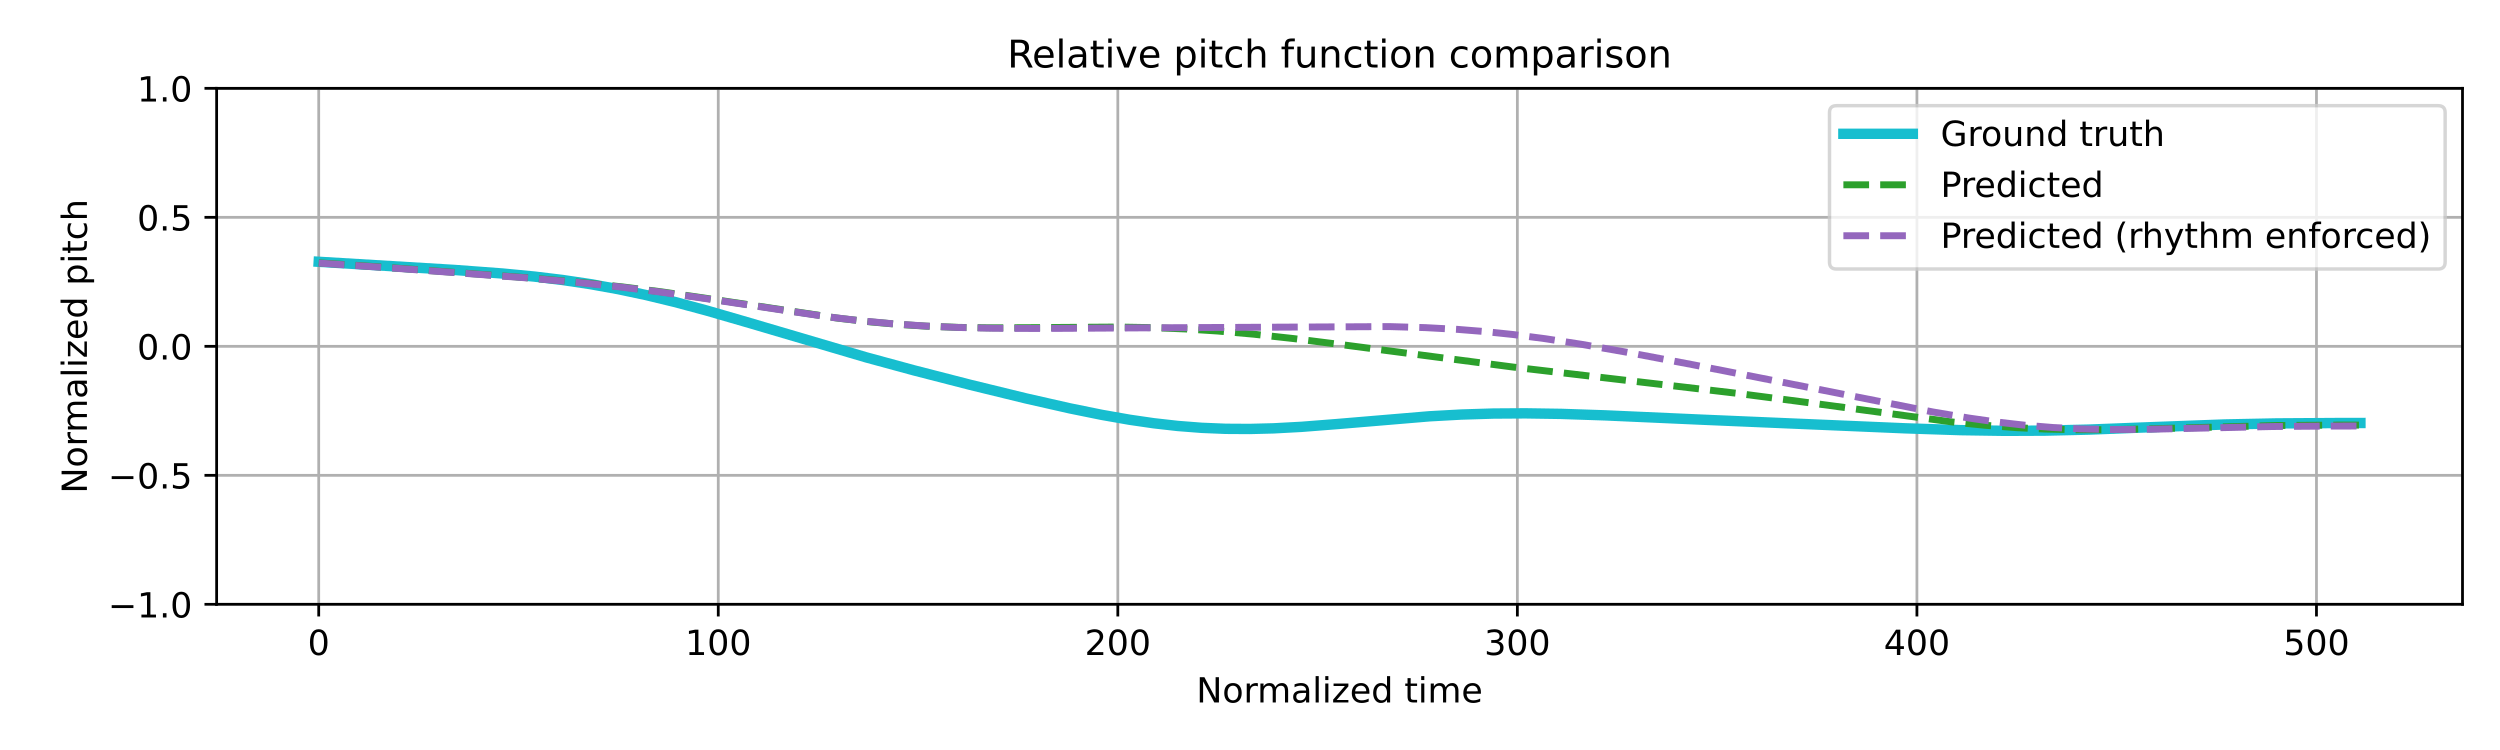
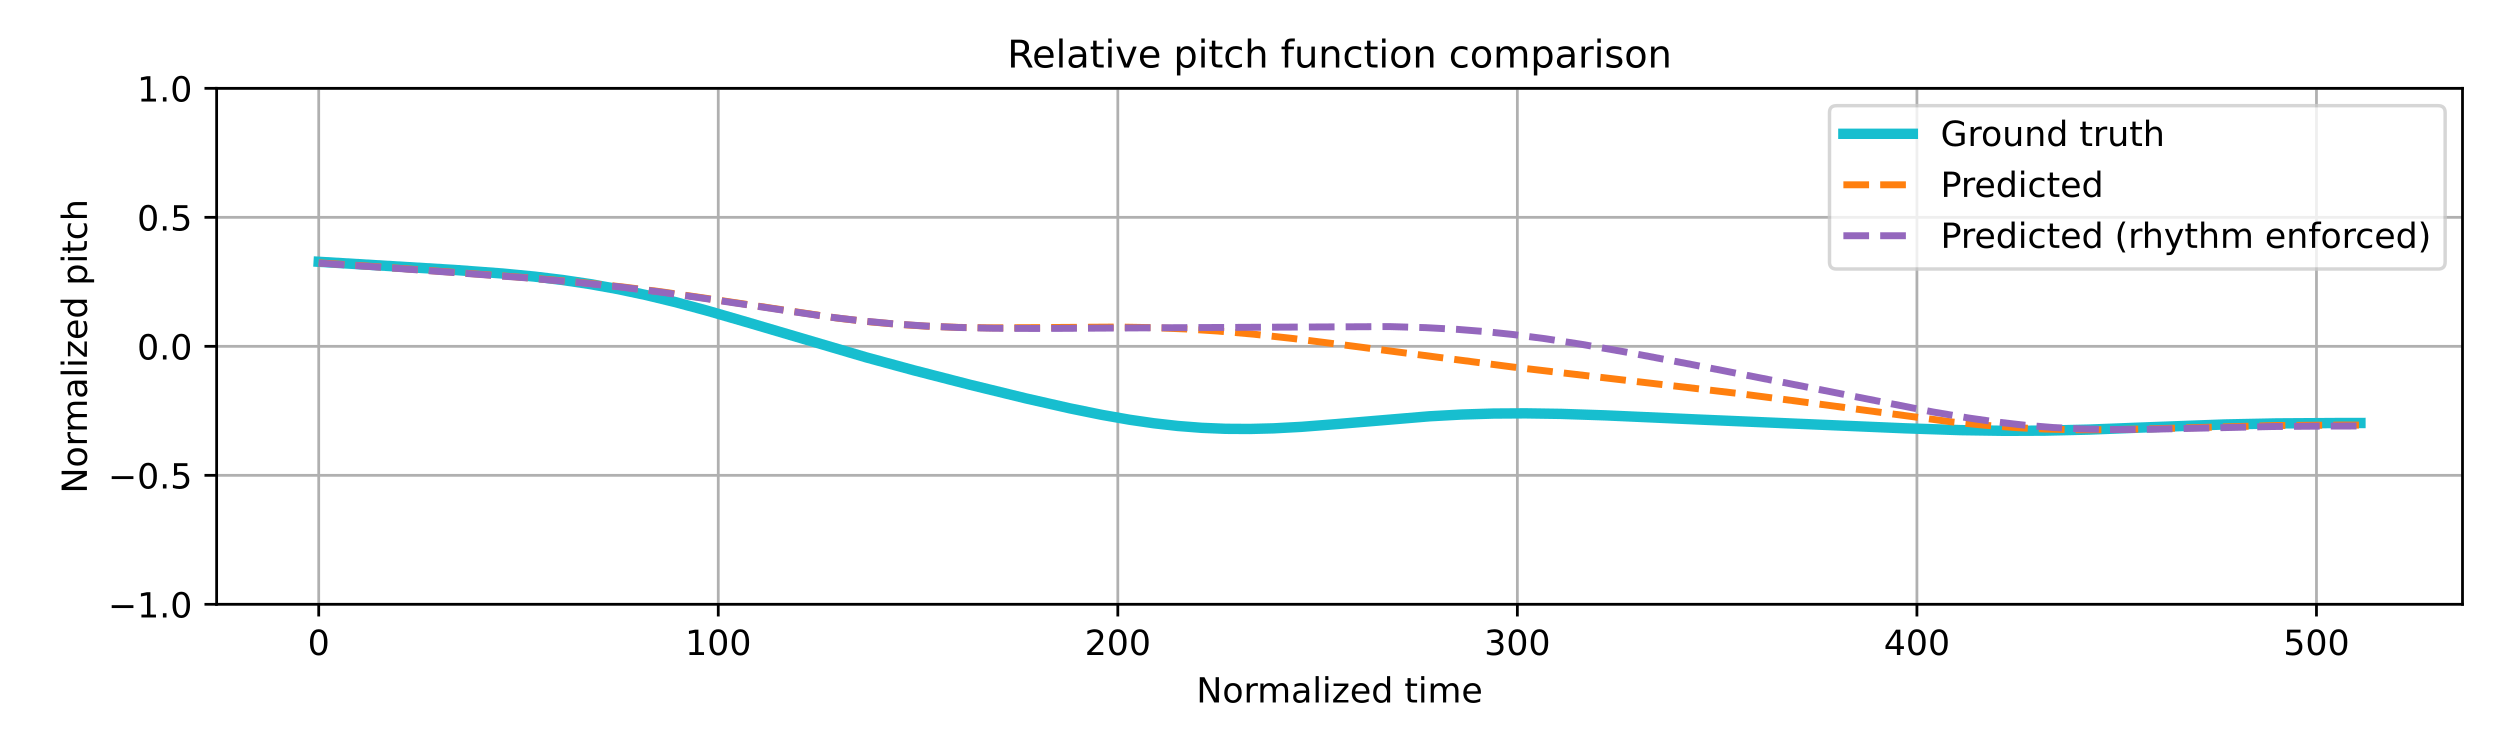
<svg xmlns="http://www.w3.org/2000/svg" xmlns:xlink="http://www.w3.org/1999/xlink" width="720pt" height="216pt" viewBox="0 0 720 216" version="1.1">
  <defs>
    <style type="text/css">*{stroke-linejoin: round; stroke-linecap: butt}</style>
  </defs>
  <g id="figure_1">
    <g id="patch_1">
      <path d="M 0 216  L 720 216  L 720 0  L 0 0  z " style="fill: #ffffff" />
    </g>
    <g id="axes_1">
      <g id="patch_2">
        <path d="M 62.39 174.04  L 709.2 174.04  L 709.2 25.44  L 62.39 25.44  z " style="fill: #ffffff" />
      </g>
      <g id="matplotlib.axis_1">
        <g id="xtick_1">
          <g id="line2d_1">
-             <path d="M 91.79 174.04  L 91.79 25.44  " clip-path="url(#pb7de89e04d)" style="fill: none; stroke: #b0b0b0; stroke-width: 0.8; stroke-linecap: square" />
+             <path d="M 91.79 174.04  L 91.79 25.44  " clip-path="url(#p871ff8bcc2)" style="fill: none; stroke: #b0b0b0; stroke-width: 0.8; stroke-linecap: square" />
          </g>
          <g id="line2d_2">
            <defs>
-               <path id="m88518bad82" d="M 0 0  L 0 3.5  " style="stroke: #000000; stroke-width: 0.8" />
-             </defs>
-             <g>
-               <use xlink:href="#m88518bad82" x="91.79" y="174.04" style="stroke: #000000; stroke-width: 0.8" />
+               <path id="m28cd76e0a1" d="M 0 0  L 0 3.5  " style="stroke: #000000; stroke-width: 0.8" />
+             </defs>
+             <g>
+               <use xlink:href="#m28cd76e0a1" x="91.79" y="174.04" style="stroke: #000000; stroke-width: 0.8" />
            </g>
          </g>
          <g id="text_1">
            <g transform="translate(88.60921 188.6384) scale(0.1 -0.1)">
              <defs>
                <path id="DejaVuSans-30" d="M 2034 4250  Q 1547 4250 1301 3770  Q 1056 3291 1056 2328  Q 1056 1369 1301 889  Q 1547 409 2034 409  Q 2525 409 2770 889  Q 3016 1369 3016 2328  Q 3016 3291 2770 3770  Q 2525 4250 2034 4250  z M 2034 4750  Q 2819 4750 3233 4129  Q 3647 3509 3647 2328  Q 3647 1150 3233 529  Q 2819 -91 2034 -91  Q 1250 -91 836 529  Q 422 1150 422 2328  Q 422 3509 836 4129  Q 1250 4750 2034 4750  z " transform="scale(0.015625)" />
              </defs>
              <use xlink:href="#DejaVuSans-30" />
            </g>
          </g>
        </g>
        <g id="xtick_2">
          <g id="line2d_3">
-             <path d="M 206.861 174.04  L 206.861 25.44  " clip-path="url(#pb7de89e04d)" style="fill: none; stroke: #b0b0b0; stroke-width: 0.8; stroke-linecap: square" />
+             <path d="M 206.861 174.04  L 206.861 25.44  " clip-path="url(#p871ff8bcc2)" style="fill: none; stroke: #b0b0b0; stroke-width: 0.8; stroke-linecap: square" />
          </g>
          <g id="line2d_4">
            <g>
-               <use xlink:href="#m88518bad82" x="206.861" y="174.04" style="stroke: #000000; stroke-width: 0.8" />
+               <use xlink:href="#m28cd76e0a1" x="206.861" y="174.04" style="stroke: #000000; stroke-width: 0.8" />
            </g>
          </g>
          <g id="text_2">
            <g transform="translate(197.317 188.6384) scale(0.1 -0.1)">
              <defs>
                <path id="DejaVuSans-31" d="M 794 531  L 1825 531  L 1825 4091  L 703 3866  L 703 4441  L 1819 4666  L 2450 4666  L 2450 531  L 3481 531  L 3481 0  L 794 0  L 794 531  z " transform="scale(0.015625)" />
              </defs>
              <use xlink:href="#DejaVuSans-31" />
              <use xlink:href="#DejaVuSans-30" transform="translate(63.62305 0)" />
              <use xlink:href="#DejaVuSans-30" transform="translate(127.2461 0)" />
            </g>
          </g>
        </g>
        <g id="xtick_3">
          <g id="line2d_5">
-             <path d="M 321.931 174.04  L 321.931 25.44  " clip-path="url(#pb7de89e04d)" style="fill: none; stroke: #b0b0b0; stroke-width: 0.8; stroke-linecap: square" />
+             <path d="M 321.931 174.04  L 321.931 25.44  " clip-path="url(#p871ff8bcc2)" style="fill: none; stroke: #b0b0b0; stroke-width: 0.8; stroke-linecap: square" />
          </g>
          <g id="line2d_6">
            <g>
-               <use xlink:href="#m88518bad82" x="321.931" y="174.04" style="stroke: #000000; stroke-width: 0.8" />
+               <use xlink:href="#m28cd76e0a1" x="321.931" y="174.04" style="stroke: #000000; stroke-width: 0.8" />
            </g>
          </g>
          <g id="text_3">
            <g transform="translate(312.3872 188.6384) scale(0.1 -0.1)">
              <defs>
                <path id="DejaVuSans-32" d="M 1228 531  L 3431 531  L 3431 0  L 469 0  L 469 531  Q 828 903 1448 1529  Q 2069 2156 2228 2338  Q 2531 2678 2651 2914  Q 2772 3150 2772 3378  Q 2772 3750 2511 3984  Q 2250 4219 1831 4219  Q 1534 4219 1204 4116  Q 875 4013 500 3803  L 500 4441  Q 881 4594 1212 4672  Q 1544 4750 1819 4750  Q 2544 4750 2975 4387  Q 3406 4025 3406 3419  Q 3406 3131 3298 2873  Q 3191 2616 2906 2266  Q 2828 2175 2409 1742  Q 1991 1309 1228 531  z " transform="scale(0.015625)" />
              </defs>
              <use xlink:href="#DejaVuSans-32" />
              <use xlink:href="#DejaVuSans-30" transform="translate(63.62305 0)" />
              <use xlink:href="#DejaVuSans-30" transform="translate(127.2461 0)" />
            </g>
          </g>
        </g>
        <g id="xtick_4">
          <g id="line2d_7">
-             <path d="M 437.001 174.04  L 437.001 25.44  " clip-path="url(#pb7de89e04d)" style="fill: none; stroke: #b0b0b0; stroke-width: 0.8; stroke-linecap: square" />
+             <path d="M 437.001 174.04  L 437.001 25.44  " clip-path="url(#p871ff8bcc2)" style="fill: none; stroke: #b0b0b0; stroke-width: 0.8; stroke-linecap: square" />
          </g>
          <g id="line2d_8">
            <g>
-               <use xlink:href="#m88518bad82" x="437.001" y="174.04" style="stroke: #000000; stroke-width: 0.8" />
+               <use xlink:href="#m28cd76e0a1" x="437.001" y="174.04" style="stroke: #000000; stroke-width: 0.8" />
            </g>
          </g>
          <g id="text_4">
            <g transform="translate(427.4575 188.6384) scale(0.1 -0.1)">
              <defs>
                <path id="DejaVuSans-33" d="M 2597 2516  Q 3050 2419 3304 2112  Q 3559 1806 3559 1356  Q 3559 666 3084 287  Q 2609 -91 1734 -91  Q 1441 -91 1130 -33  Q 819 25 488 141  L 488 750  Q 750 597 1062 519  Q 1375 441 1716 441  Q 2309 441 2620 675  Q 2931 909 2931 1356  Q 2931 1769 2642 2001  Q 2353 2234 1838 2234  L 1294 2234  L 1294 2753  L 1863 2753  Q 2328 2753 2575 2939  Q 2822 3125 2822 3475  Q 2822 3834 2567 4026  Q 2313 4219 1838 4219  Q 1578 4219 1281 4162  Q 984 4106 628 3988  L 628 4550  Q 988 4650 1302 4700  Q 1616 4750 1894 4750  Q 2613 4750 3031 4423  Q 3450 4097 3450 3541  Q 3450 3153 3228 2886  Q 3006 2619 2597 2516  z " transform="scale(0.015625)" />
              </defs>
              <use xlink:href="#DejaVuSans-33" />
              <use xlink:href="#DejaVuSans-30" transform="translate(63.62305 0)" />
              <use xlink:href="#DejaVuSans-30" transform="translate(127.2461 0)" />
            </g>
          </g>
        </g>
        <g id="xtick_5">
          <g id="line2d_9">
-             <path d="M 552.072 174.04  L 552.072 25.44  " clip-path="url(#pb7de89e04d)" style="fill: none; stroke: #b0b0b0; stroke-width: 0.8; stroke-linecap: square" />
+             <path d="M 552.072 174.04  L 552.072 25.44  " clip-path="url(#p871ff8bcc2)" style="fill: none; stroke: #b0b0b0; stroke-width: 0.8; stroke-linecap: square" />
          </g>
          <g id="line2d_10">
            <g>
-               <use xlink:href="#m88518bad82" x="552.072" y="174.04" style="stroke: #000000; stroke-width: 0.8" />
+               <use xlink:href="#m28cd76e0a1" x="552.072" y="174.04" style="stroke: #000000; stroke-width: 0.8" />
            </g>
          </g>
          <g id="text_5">
            <g transform="translate(542.5278 188.6384) scale(0.1 -0.1)">
              <defs>
                <path id="DejaVuSans-34" d="M 2419 4116  L 825 1625  L 2419 1625  L 2419 4116  z M 2253 4666  L 3047 4666  L 3047 1625  L 3713 1625  L 3713 1100  L 3047 1100  L 3047 0  L 2419 0  L 2419 1100  L 313 1100  L 313 1709  L 2253 4666  z " transform="scale(0.015625)" />
              </defs>
              <use xlink:href="#DejaVuSans-34" />
              <use xlink:href="#DejaVuSans-30" transform="translate(63.62305 0)" />
              <use xlink:href="#DejaVuSans-30" transform="translate(127.2461 0)" />
            </g>
          </g>
        </g>
        <g id="xtick_6">
          <g id="line2d_11">
-             <path d="M 667.142 174.04  L 667.142 25.44  " clip-path="url(#pb7de89e04d)" style="fill: none; stroke: #b0b0b0; stroke-width: 0.8; stroke-linecap: square" />
+             <path d="M 667.142 174.04  L 667.142 25.44  " clip-path="url(#p871ff8bcc2)" style="fill: none; stroke: #b0b0b0; stroke-width: 0.8; stroke-linecap: square" />
          </g>
          <g id="line2d_12">
            <g>
-               <use xlink:href="#m88518bad82" x="667.142" y="174.04" style="stroke: #000000; stroke-width: 0.8" />
+               <use xlink:href="#m28cd76e0a1" x="667.142" y="174.04" style="stroke: #000000; stroke-width: 0.8" />
            </g>
          </g>
          <g id="text_6">
            <g transform="translate(657.5981 188.6384) scale(0.1 -0.1)">
              <defs>
                <path id="DejaVuSans-35" d="M 691 4666  L 3169 4666  L 3169 4134  L 1269 4134  L 1269 2991  Q 1406 3038 1543 3061  Q 1681 3084 1819 3084  Q 2600 3084 3056 2656  Q 3513 2228 3513 1497  Q 3513 744 3044 326  Q 2575 -91 1722 -91  Q 1428 -91 1123 -41  Q 819 9 494 109  L 494 744  Q 775 591 1075 516  Q 1375 441 1709 441  Q 2250 441 2565 725  Q 2881 1009 2881 1497  Q 2881 1984 2565 2268  Q 2250 2553 1709 2553  Q 1456 2553 1204 2497  Q 953 2441 691 2322  L 691 4666  z " transform="scale(0.015625)" />
              </defs>
              <use xlink:href="#DejaVuSans-35" />
              <use xlink:href="#DejaVuSans-30" transform="translate(63.62305 0)" />
              <use xlink:href="#DejaVuSans-30" transform="translate(127.2461 0)" />
            </g>
          </g>
        </g>
        <g id="text_7">
          <g transform="translate(344.5544 202.3166) scale(0.1 -0.1)">
            <defs>
              <path id="DejaVuSans-4e" d="M 628 4666  L 1478 4666  L 3547 763  L 3547 4666  L 4159 4666  L 4159 0  L 3309 0  L 1241 3903  L 1241 0  L 628 0  L 628 4666  z " transform="scale(0.015625)" />
              <path id="DejaVuSans-6f" d="M 1959 3097  Q 1497 3097 1228 2736  Q 959 2375 959 1747  Q 959 1119 1226 758  Q 1494 397 1959 397  Q 2419 397 2687 759  Q 2956 1122 2956 1747  Q 2956 2369 2687 2733  Q 2419 3097 1959 3097  z M 1959 3584  Q 2709 3584 3137 3096  Q 3566 2609 3566 1747  Q 3566 888 3137 398  Q 2709 -91 1959 -91  Q 1206 -91 779 398  Q 353 888 353 1747  Q 353 2609 779 3096  Q 1206 3584 1959 3584  z " transform="scale(0.015625)" />
              <path id="DejaVuSans-72" d="M 2631 2963  Q 2534 3019 2420 3045  Q 2306 3072 2169 3072  Q 1681 3072 1420 2755  Q 1159 2438 1159 1844  L 1159 0  L 581 0  L 581 3500  L 1159 3500  L 1159 2956  Q 1341 3275 1631 3429  Q 1922 3584 2338 3584  Q 2397 3584 2469 3576  Q 2541 3569 2628 3553  L 2631 2963  z " transform="scale(0.015625)" />
              <path id="DejaVuSans-6d" d="M 3328 2828  Q 3544 3216 3844 3400  Q 4144 3584 4550 3584  Q 5097 3584 5394 3201  Q 5691 2819 5691 2113  L 5691 0  L 5113 0  L 5113 2094  Q 5113 2597 4934 2840  Q 4756 3084 4391 3084  Q 3944 3084 3684 2787  Q 3425 2491 3425 1978  L 3425 0  L 2847 0  L 2847 2094  Q 2847 2600 2669 2842  Q 2491 3084 2119 3084  Q 1678 3084 1418 2786  Q 1159 2488 1159 1978  L 1159 0  L 581 0  L 581 3500  L 1159 3500  L 1159 2956  Q 1356 3278 1631 3431  Q 1906 3584 2284 3584  Q 2666 3584 2933 3390  Q 3200 3197 3328 2828  z " transform="scale(0.015625)" />
              <path id="DejaVuSans-61" d="M 2194 1759  Q 1497 1759 1228 1600  Q 959 1441 959 1056  Q 959 750 1161 570  Q 1363 391 1709 391  Q 2188 391 2477 730  Q 2766 1069 2766 1631  L 2766 1759  L 2194 1759  z M 3341 1997  L 3341 0  L 2766 0  L 2766 531  Q 2569 213 2275 61  Q 1981 -91 1556 -91  Q 1019 -91 701 211  Q 384 513 384 1019  Q 384 1609 779 1909  Q 1175 2209 1959 2209  L 2766 2209  L 2766 2266  Q 2766 2663 2505 2880  Q 2244 3097 1772 3097  Q 1472 3097 1187 3025  Q 903 2953 641 2809  L 641 3341  Q 956 3463 1253 3523  Q 1550 3584 1831 3584  Q 2591 3584 2966 3190  Q 3341 2797 3341 1997  z " transform="scale(0.015625)" />
              <path id="DejaVuSans-6c" d="M 603 4863  L 1178 4863  L 1178 0  L 603 0  L 603 4863  z " transform="scale(0.015625)" />
              <path id="DejaVuSans-69" d="M 603 3500  L 1178 3500  L 1178 0  L 603 0  L 603 3500  z M 603 4863  L 1178 4863  L 1178 4134  L 603 4134  L 603 4863  z " transform="scale(0.015625)" />
              <path id="DejaVuSans-7a" d="M 353 3500  L 3084 3500  L 3084 2975  L 922 459  L 3084 459  L 3084 0  L 275 0  L 275 525  L 2438 3041  L 353 3041  L 353 3500  z " transform="scale(0.015625)" />
              <path id="DejaVuSans-65" d="M 3597 1894  L 3597 1613  L 953 1613  Q 991 1019 1311 708  Q 1631 397 2203 397  Q 2534 397 2845 478  Q 3156 559 3463 722  L 3463 178  Q 3153 47 2828 -22  Q 2503 -91 2169 -91  Q 1331 -91 842 396  Q 353 884 353 1716  Q 353 2575 817 3079  Q 1281 3584 2069 3584  Q 2775 3584 3186 3129  Q 3597 2675 3597 1894  z M 3022 2063  Q 3016 2534 2758 2815  Q 2500 3097 2075 3097  Q 1594 3097 1305 2825  Q 1016 2553 972 2059  L 3022 2063  z " transform="scale(0.015625)" />
              <path id="DejaVuSans-64" d="M 2906 2969  L 2906 4863  L 3481 4863  L 3481 0  L 2906 0  L 2906 525  Q 2725 213 2448 61  Q 2172 -91 1784 -91  Q 1150 -91 751 415  Q 353 922 353 1747  Q 353 2572 751 3078  Q 1150 3584 1784 3584  Q 2172 3584 2448 3432  Q 2725 3281 2906 2969  z M 947 1747  Q 947 1113 1208 752  Q 1469 391 1925 391  Q 2381 391 2643 752  Q 2906 1113 2906 1747  Q 2906 2381 2643 2742  Q 2381 3103 1925 3103  Q 1469 3103 1208 2742  Q 947 2381 947 1747  z " transform="scale(0.015625)" />
              <path id="DejaVuSans-20" transform="scale(0.015625)" />
              <path id="DejaVuSans-74" d="M 1172 4494  L 1172 3500  L 2356 3500  L 2356 3053  L 1172 3053  L 1172 1153  Q 1172 725 1289 603  Q 1406 481 1766 481  L 2356 481  L 2356 0  L 1766 0  Q 1100 0 847 248  Q 594 497 594 1153  L 594 3053  L 172 3053  L 172 3500  L 594 3500  L 594 4494  L 1172 4494  z " transform="scale(0.015625)" />
            </defs>
            <use xlink:href="#DejaVuSans-4e" />
            <use xlink:href="#DejaVuSans-6f" transform="translate(74.80469 0)" />
            <use xlink:href="#DejaVuSans-72" transform="translate(135.9863 0)" />
            <use xlink:href="#DejaVuSans-6d" transform="translate(175.3496 0)" />
            <use xlink:href="#DejaVuSans-61" transform="translate(272.7617 0)" />
            <use xlink:href="#DejaVuSans-6c" transform="translate(334.041 0)" />
            <use xlink:href="#DejaVuSans-69" transform="translate(361.8242 0)" />
            <use xlink:href="#DejaVuSans-7a" transform="translate(389.6074 0)" />
            <use xlink:href="#DejaVuSans-65" transform="translate(442.0977 0)" />
            <use xlink:href="#DejaVuSans-64" transform="translate(503.6211 0)" />
            <use xlink:href="#DejaVuSans-20" transform="translate(567.0977 0)" />
            <use xlink:href="#DejaVuSans-74" transform="translate(598.8848 0)" />
            <use xlink:href="#DejaVuSans-69" transform="translate(638.0938 0)" />
            <use xlink:href="#DejaVuSans-6d" transform="translate(665.877 0)" />
            <use xlink:href="#DejaVuSans-65" transform="translate(763.2891 0)" />
          </g>
        </g>
      </g>
      <g id="matplotlib.axis_2">
        <g id="ytick_1">
          <g id="line2d_13">
-             <path d="M 62.39 174.04  L 709.2 174.04  " clip-path="url(#pb7de89e04d)" style="fill: none; stroke: #b0b0b0; stroke-width: 0.8; stroke-linecap: square" />
+             <path d="M 62.39 174.04  L 709.2 174.04  " clip-path="url(#p871ff8bcc2)" style="fill: none; stroke: #b0b0b0; stroke-width: 0.8; stroke-linecap: square" />
          </g>
          <g id="line2d_14">
            <defs>
-               <path id="mb24f0e6576" d="M 0 0  L -3.5 0  " style="stroke: #000000; stroke-width: 0.8" />
-             </defs>
-             <g>
-               <use xlink:href="#mb24f0e6576" x="62.39" y="174.04" style="stroke: #000000; stroke-width: 0.8" />
+               <path id="m05d35668f6" d="M 0 0  L -3.5 0  " style="stroke: #000000; stroke-width: 0.8" />
+             </defs>
+             <g>
+               <use xlink:href="#m05d35668f6" x="62.39" y="174.04" style="stroke: #000000; stroke-width: 0.8" />
            </g>
          </g>
          <g id="text_8">
            <g transform="translate(31.10719 177.8392) scale(0.1 -0.1)">
              <defs>
                <path id="DejaVuSans-2212" d="M 678 2272  L 4684 2272  L 4684 1741  L 678 1741  L 678 2272  z " transform="scale(0.015625)" />
                <path id="DejaVuSans-2e" d="M 684 794  L 1344 794  L 1344 0  L 684 0  L 684 794  z " transform="scale(0.015625)" />
              </defs>
              <use xlink:href="#DejaVuSans-2212" />
              <use xlink:href="#DejaVuSans-31" transform="translate(83.78906 0)" />
              <use xlink:href="#DejaVuSans-2e" transform="translate(147.4121 0)" />
              <use xlink:href="#DejaVuSans-30" transform="translate(179.1992 0)" />
            </g>
          </g>
        </g>
        <g id="ytick_2">
          <g id="line2d_15">
-             <path d="M 62.39 136.89  L 709.2 136.89  " clip-path="url(#pb7de89e04d)" style="fill: none; stroke: #b0b0b0; stroke-width: 0.8; stroke-linecap: square" />
+             <path d="M 62.39 136.89  L 709.2 136.89  " clip-path="url(#p871ff8bcc2)" style="fill: none; stroke: #b0b0b0; stroke-width: 0.8; stroke-linecap: square" />
          </g>
          <g id="line2d_16">
            <g>
-               <use xlink:href="#mb24f0e6576" x="62.39" y="136.89" style="stroke: #000000; stroke-width: 0.8" />
+               <use xlink:href="#m05d35668f6" x="62.39" y="136.89" style="stroke: #000000; stroke-width: 0.8" />
            </g>
          </g>
          <g id="text_9">
            <g transform="translate(31.10719 140.6892) scale(0.1 -0.1)">
              <use xlink:href="#DejaVuSans-2212" />
              <use xlink:href="#DejaVuSans-30" transform="translate(83.78906 0)" />
              <use xlink:href="#DejaVuSans-2e" transform="translate(147.4121 0)" />
              <use xlink:href="#DejaVuSans-35" transform="translate(179.1992 0)" />
            </g>
          </g>
        </g>
        <g id="ytick_3">
          <g id="line2d_17">
-             <path d="M 62.39 99.74  L 709.2 99.74  " clip-path="url(#pb7de89e04d)" style="fill: none; stroke: #b0b0b0; stroke-width: 0.8; stroke-linecap: square" />
+             <path d="M 62.39 99.74  L 709.2 99.74  " clip-path="url(#p871ff8bcc2)" style="fill: none; stroke: #b0b0b0; stroke-width: 0.8; stroke-linecap: square" />
          </g>
          <g id="line2d_18">
            <g>
-               <use xlink:href="#mb24f0e6576" x="62.39" y="99.74" style="stroke: #000000; stroke-width: 0.8" />
+               <use xlink:href="#m05d35668f6" x="62.39" y="99.74" style="stroke: #000000; stroke-width: 0.8" />
            </g>
          </g>
          <g id="text_10">
            <g transform="translate(39.48687 103.5392) scale(0.1 -0.1)">
              <use xlink:href="#DejaVuSans-30" />
              <use xlink:href="#DejaVuSans-2e" transform="translate(63.62305 0)" />
              <use xlink:href="#DejaVuSans-30" transform="translate(95.41016 0)" />
            </g>
          </g>
        </g>
        <g id="ytick_4">
          <g id="line2d_19">
-             <path d="M 62.39 62.59  L 709.2 62.59  " clip-path="url(#pb7de89e04d)" style="fill: none; stroke: #b0b0b0; stroke-width: 0.8; stroke-linecap: square" />
+             <path d="M 62.39 62.59  L 709.2 62.59  " clip-path="url(#p871ff8bcc2)" style="fill: none; stroke: #b0b0b0; stroke-width: 0.8; stroke-linecap: square" />
          </g>
          <g id="line2d_20">
            <g>
-               <use xlink:href="#mb24f0e6576" x="62.39" y="62.59" style="stroke: #000000; stroke-width: 0.8" />
+               <use xlink:href="#m05d35668f6" x="62.39" y="62.59" style="stroke: #000000; stroke-width: 0.8" />
            </g>
          </g>
          <g id="text_11">
            <g transform="translate(39.48687 66.38922) scale(0.1 -0.1)">
              <use xlink:href="#DejaVuSans-30" />
              <use xlink:href="#DejaVuSans-2e" transform="translate(63.62305 0)" />
              <use xlink:href="#DejaVuSans-35" transform="translate(95.41016 0)" />
            </g>
          </g>
        </g>
        <g id="ytick_5">
          <g id="line2d_21">
-             <path d="M 62.39 25.44  L 709.2 25.44  " clip-path="url(#pb7de89e04d)" style="fill: none; stroke: #b0b0b0; stroke-width: 0.8; stroke-linecap: square" />
+             <path d="M 62.39 25.44  L 709.2 25.44  " clip-path="url(#p871ff8bcc2)" style="fill: none; stroke: #b0b0b0; stroke-width: 0.8; stroke-linecap: square" />
          </g>
          <g id="line2d_22">
            <g>
-               <use xlink:href="#mb24f0e6576" x="62.39" y="25.44" style="stroke: #000000; stroke-width: 0.8" />
+               <use xlink:href="#m05d35668f6" x="62.39" y="25.44" style="stroke: #000000; stroke-width: 0.8" />
            </g>
          </g>
          <g id="text_12">
            <g transform="translate(39.48687 29.23922) scale(0.1 -0.1)">
              <use xlink:href="#DejaVuSans-31" />
              <use xlink:href="#DejaVuSans-2e" transform="translate(63.62305 0)" />
              <use xlink:href="#DejaVuSans-30" transform="translate(95.41016 0)" />
            </g>
          </g>
        </g>
        <g id="text_13">
          <g transform="translate(25.0275 142.1259) rotate(-90) scale(0.1 -0.1)">
            <defs>
              <path id="DejaVuSans-70" d="M 1159 525  L 1159 -1331  L 581 -1331  L 581 3500  L 1159 3500  L 1159 2969  Q 1341 3281 1617 3432  Q 1894 3584 2278 3584  Q 2916 3584 3314 3078  Q 3713 2572 3713 1747  Q 3713 922 3314 415  Q 2916 -91 2278 -91  Q 1894 -91 1617 61  Q 1341 213 1159 525  z M 3116 1747  Q 3116 2381 2855 2742  Q 2594 3103 2138 3103  Q 1681 3103 1420 2742  Q 1159 2381 1159 1747  Q 1159 1113 1420 752  Q 1681 391 2138 391  Q 2594 391 2855 752  Q 3116 1113 3116 1747  z " transform="scale(0.015625)" />
              <path id="DejaVuSans-63" d="M 3122 3366  L 3122 2828  Q 2878 2963 2633 3030  Q 2388 3097 2138 3097  Q 1578 3097 1268 2742  Q 959 2388 959 1747  Q 959 1106 1268 751  Q 1578 397 2138 397  Q 2388 397 2633 464  Q 2878 531 3122 666  L 3122 134  Q 2881 22 2623 -34  Q 2366 -91 2075 -91  Q 1284 -91 818 406  Q 353 903 353 1747  Q 353 2603 823 3093  Q 1294 3584 2113 3584  Q 2378 3584 2631 3529  Q 2884 3475 3122 3366  z " transform="scale(0.015625)" />
              <path id="DejaVuSans-68" d="M 3513 2113  L 3513 0  L 2938 0  L 2938 2094  Q 2938 2591 2744 2837  Q 2550 3084 2163 3084  Q 1697 3084 1428 2787  Q 1159 2491 1159 1978  L 1159 0  L 581 0  L 581 4863  L 1159 4863  L 1159 2956  Q 1366 3272 1645 3428  Q 1925 3584 2291 3584  Q 2894 3584 3203 3211  Q 3513 2838 3513 2113  z " transform="scale(0.015625)" />
            </defs>
            <use xlink:href="#DejaVuSans-4e" />
            <use xlink:href="#DejaVuSans-6f" transform="translate(74.80469 0)" />
            <use xlink:href="#DejaVuSans-72" transform="translate(135.9863 0)" />
            <use xlink:href="#DejaVuSans-6d" transform="translate(175.3496 0)" />
            <use xlink:href="#DejaVuSans-61" transform="translate(272.7617 0)" />
            <use xlink:href="#DejaVuSans-6c" transform="translate(334.041 0)" />
            <use xlink:href="#DejaVuSans-69" transform="translate(361.8242 0)" />
            <use xlink:href="#DejaVuSans-7a" transform="translate(389.6074 0)" />
            <use xlink:href="#DejaVuSans-65" transform="translate(442.0977 0)" />
            <use xlink:href="#DejaVuSans-64" transform="translate(503.6211 0)" />
            <use xlink:href="#DejaVuSans-20" transform="translate(567.0977 0)" />
            <use xlink:href="#DejaVuSans-70" transform="translate(598.8848 0)" />
            <use xlink:href="#DejaVuSans-69" transform="translate(662.3613 0)" />
            <use xlink:href="#DejaVuSans-74" transform="translate(690.1445 0)" />
            <use xlink:href="#DejaVuSans-63" transform="translate(729.3535 0)" />
            <use xlink:href="#DejaVuSans-68" transform="translate(784.334 0)" />
          </g>
        </g>
      </g>
      <g id="line2d_23">
-         <path d="M 91.79 75.395  L 130.914 77.746  L 144.723 78.772  L 153.928 79.658  L 161.983 80.632  L 170.038 81.834  L 178.093 83.286  L 186.148 84.993  L 194.203 86.938  L 203.409 89.404  L 214.916 92.737  L 249.437 102.914  L 263.245 106.669  L 279.355 110.81  L 295.465 114.741  L 308.123 117.61  L 317.328 119.481  L 325.383 120.895  L 332.287 121.898  L 339.192 122.677  L 346.096 123.213  L 353 123.498  L 359.904 123.541  L 366.808 123.364  L 374.863 122.928  L 385.22 122.117  L 411.686 119.893  L 420.891 119.387  L 430.097 119.103  L 439.303 119.041  L 449.659 119.2  L 462.317 119.625  L 489.934 120.856  L 548.619 123.352  L 564.729 123.882  L 577.387 124.076  L 588.894 124.026  L 601.552 123.726  L 618.812 123.056  L 640.676 122.248  L 655.635 121.943  L 674.046 121.825  L 679.8 121.818  L 679.8 121.818  " clip-path="url(#pb7de89e04d)" style="fill: none; stroke: #17becf; stroke-width: 3; stroke-linecap: square" />
+         <path d="M 91.79 75.395  L 130.914 77.746  L 144.723 78.772  L 153.928 79.658  L 161.983 80.632  L 170.038 81.834  L 178.093 83.286  L 186.148 84.993  L 194.203 86.938  L 203.409 89.404  L 214.916 92.737  L 249.437 102.914  L 263.245 106.669  L 279.355 110.81  L 295.465 114.741  L 308.123 117.61  L 317.328 119.481  L 325.383 120.895  L 332.287 121.898  L 339.192 122.677  L 346.096 123.213  L 353 123.498  L 359.904 123.541  L 366.808 123.364  L 374.863 122.928  L 385.22 122.117  L 411.686 119.893  L 420.891 119.387  L 430.097 119.103  L 439.303 119.041  L 449.659 119.2  L 462.317 119.625  L 489.934 120.856  L 548.619 123.352  L 564.729 123.882  L 577.387 124.076  L 588.894 124.026  L 601.552 123.726  L 618.812 123.056  L 640.676 122.248  L 655.635 121.943  L 674.046 121.825  L 679.8 121.818  L 679.8 121.818  " clip-path="url(#p871ff8bcc2)" style="fill: none; stroke: #17becf; stroke-width: 3; stroke-linecap: square" />
      </g>
      <g id="line2d_24">
-         <path d="M 91.79 75.692  L 112.503 77.093  L 152.778 80.062  L 167.737 81.392  L 179.244 82.626  L 190.751 84.081  L 203.409 85.917  L 241.382 91.641  L 250.587 92.695  L 258.642 93.415  L 266.697 93.933  L 275.903 94.284  L 285.109 94.416  L 297.766 94.356  L 321.931 94.187  L 332.287 94.369  L 341.493 94.744  L 350.699 95.336  L 361.055 96.247  L 372.562 97.51  L 387.521 99.407  L 435.851 105.723  L 462.317 108.83  L 500.29 113.28  L 518.701 115.681  L 562.428 121.552  L 571.633 122.477  L 580.839 123.17  L 588.894 123.563  L 598.1 123.771  L 607.305 123.753  L 618.812 123.507  L 655.635 122.545  L 674.046 122.423  L 679.8 122.416  L 679.8 122.416  " clip-path="url(#pb7de89e04d)" style="fill: none; stroke-dasharray: 7.4,3.2; stroke-dashoffset: 0; stroke: #2ca02c; stroke-width: 2" />
+         <path d="M 91.79 75.692  L 112.503 77.093  L 152.778 80.062  L 167.737 81.392  L 179.244 82.626  L 190.751 84.081  L 203.409 85.917  L 241.382 91.641  L 250.587 92.695  L 258.642 93.415  L 266.697 93.933  L 275.903 94.284  L 285.109 94.416  L 297.766 94.356  L 321.931 94.187  L 332.287 94.369  L 341.493 94.744  L 350.699 95.336  L 361.055 96.247  L 372.562 97.51  L 387.521 99.407  L 435.851 105.723  L 462.317 108.83  L 500.29 113.28  L 518.701 115.681  L 562.428 121.552  L 571.633 122.477  L 580.839 123.17  L 588.894 123.563  L 598.1 123.771  L 607.305 123.753  L 618.812 123.507  L 655.635 122.545  L 674.046 122.423  L 679.8 122.416  L 679.8 122.416  " clip-path="url(#p871ff8bcc2)" style="fill: none; stroke-dasharray: 7.4,3.2; stroke-dashoffset: 0; stroke: #ff7f0e; stroke-width: 2" />
      </g>
      <g id="line2d_25">
-         <path d="M 91.79 75.765  L 112.503 77.156  L 151.627 80.027  L 166.586 81.355  L 178.093 82.586  L 189.6 84.034  L 202.258 85.852  L 239.08 91.346  L 248.286 92.424  L 257.492 93.281  L 266.697 93.906  L 275.903 94.309  L 286.259 94.542  L 300.068 94.605  L 329.986 94.42  L 400.179 94.058  L 410.535 94.357  L 419.741 94.857  L 427.796 95.504  L 435.851 96.351  L 445.056 97.551  L 455.413 99.151  L 468.07 101.364  L 487.632 105.058  L 521.003 111.599  L 556.674 118.645  L 567.031 120.396  L 575.086 121.544  L 583.141 122.459  L 591.195 123.119  L 599.25 123.525  L 607.305 123.7  L 616.511 123.677  L 630.319 123.381  L 654.484 122.838  L 671.745 122.704  L 679.8 122.691  L 679.8 122.691  " clip-path="url(#pb7de89e04d)" style="fill: none; stroke-dasharray: 7.4,3.2; stroke-dashoffset: 0; stroke: #9467bd; stroke-width: 2" />
+         <path d="M 91.79 75.765  L 112.503 77.156  L 151.627 80.027  L 166.586 81.355  L 178.093 82.586  L 189.6 84.034  L 202.258 85.852  L 239.08 91.346  L 248.286 92.424  L 257.492 93.281  L 266.697 93.906  L 275.903 94.309  L 286.259 94.542  L 300.068 94.605  L 329.986 94.42  L 400.179 94.058  L 410.535 94.357  L 419.741 94.857  L 427.796 95.504  L 435.851 96.351  L 445.056 97.551  L 455.413 99.151  L 468.07 101.364  L 487.632 105.058  L 521.003 111.599  L 556.674 118.645  L 567.031 120.396  L 575.086 121.544  L 583.141 122.459  L 591.195 123.119  L 599.25 123.525  L 607.305 123.7  L 616.511 123.677  L 630.319 123.381  L 654.484 122.838  L 671.745 122.704  L 679.8 122.691  L 679.8 122.691  " clip-path="url(#p871ff8bcc2)" style="fill: none; stroke-dasharray: 7.4,3.2; stroke-dashoffset: 0; stroke: #9467bd; stroke-width: 2" />
      </g>
      <g id="patch_3">
        <path d="M 62.39 174.04  L 62.39 25.44  " style="fill: none; stroke: #000000; stroke-width: 0.8; stroke-linejoin: miter; stroke-linecap: square" />
      </g>
      <g id="patch_4">
        <path d="M 709.2 174.04  L 709.2 25.44  " style="fill: none; stroke: #000000; stroke-width: 0.8; stroke-linejoin: miter; stroke-linecap: square" />
      </g>
      <g id="patch_5">
        <path d="M 62.39 174.04  L 709.2 174.04  " style="fill: none; stroke: #000000; stroke-width: 0.8; stroke-linejoin: miter; stroke-linecap: square" />
      </g>
      <g id="patch_6">
        <path d="M 62.39 25.44  L 709.2 25.44  " style="fill: none; stroke: #000000; stroke-width: 0.8; stroke-linejoin: miter; stroke-linecap: square" />
      </g>
      <g id="text_14">
        <g transform="translate(290.1045 19.44) scale(0.11 -0.11)">
          <defs>
            <path id="DejaVuSans-52" d="M 2841 2188  Q 3044 2119 3236 1894  Q 3428 1669 3622 1275  L 4263 0  L 3584 0  L 2988 1197  Q 2756 1666 2539 1819  Q 2322 1972 1947 1972  L 1259 1972  L 1259 0  L 628 0  L 628 4666  L 2053 4666  Q 2853 4666 3247 4331  Q 3641 3997 3641 3322  Q 3641 2881 3436 2590  Q 3231 2300 2841 2188  z M 1259 4147  L 1259 2491  L 2053 2491  Q 2509 2491 2742 2702  Q 2975 2913 2975 3322  Q 2975 3731 2742 3939  Q 2509 4147 2053 4147  L 1259 4147  z " transform="scale(0.015625)" />
            <path id="DejaVuSans-76" d="M 191 3500  L 800 3500  L 1894 563  L 2988 3500  L 3597 3500  L 2284 0  L 1503 0  L 191 3500  z " transform="scale(0.015625)" />
            <path id="DejaVuSans-66" d="M 2375 4863  L 2375 4384  L 1825 4384  Q 1516 4384 1395 4259  Q 1275 4134 1275 3809  L 1275 3500  L 2222 3500  L 2222 3053  L 1275 3053  L 1275 0  L 697 0  L 697 3053  L 147 3053  L 147 3500  L 697 3500  L 697 3744  Q 697 4328 969 4595  Q 1241 4863 1831 4863  L 2375 4863  z " transform="scale(0.015625)" />
            <path id="DejaVuSans-75" d="M 544 1381  L 544 3500  L 1119 3500  L 1119 1403  Q 1119 906 1312 657  Q 1506 409 1894 409  Q 2359 409 2629 706  Q 2900 1003 2900 1516  L 2900 3500  L 3475 3500  L 3475 0  L 2900 0  L 2900 538  Q 2691 219 2414 64  Q 2138 -91 1772 -91  Q 1169 -91 856 284  Q 544 659 544 1381  z M 1991 3584  L 1991 3584  z " transform="scale(0.015625)" />
            <path id="DejaVuSans-6e" d="M 3513 2113  L 3513 0  L 2938 0  L 2938 2094  Q 2938 2591 2744 2837  Q 2550 3084 2163 3084  Q 1697 3084 1428 2787  Q 1159 2491 1159 1978  L 1159 0  L 581 0  L 581 3500  L 1159 3500  L 1159 2956  Q 1366 3272 1645 3428  Q 1925 3584 2291 3584  Q 2894 3584 3203 3211  Q 3513 2838 3513 2113  z " transform="scale(0.015625)" />
            <path id="DejaVuSans-73" d="M 2834 3397  L 2834 2853  Q 2591 2978 2328 3040  Q 2066 3103 1784 3103  Q 1356 3103 1142 2972  Q 928 2841 928 2578  Q 928 2378 1081 2264  Q 1234 2150 1697 2047  L 1894 2003  Q 2506 1872 2764 1633  Q 3022 1394 3022 966  Q 3022 478 2636 193  Q 2250 -91 1575 -91  Q 1294 -91 989 -36  Q 684 19 347 128  L 347 722  Q 666 556 975 473  Q 1284 391 1588 391  Q 1994 391 2212 530  Q 2431 669 2431 922  Q 2431 1156 2273 1281  Q 2116 1406 1581 1522  L 1381 1569  Q 847 1681 609 1914  Q 372 2147 372 2553  Q 372 3047 722 3315  Q 1072 3584 1716 3584  Q 2034 3584 2315 3537  Q 2597 3491 2834 3397  z " transform="scale(0.015625)" />
          </defs>
          <use xlink:href="#DejaVuSans-52" />
          <use xlink:href="#DejaVuSans-65" transform="translate(64.98242 0)" />
          <use xlink:href="#DejaVuSans-6c" transform="translate(126.5059 0)" />
          <use xlink:href="#DejaVuSans-61" transform="translate(154.2891 0)" />
          <use xlink:href="#DejaVuSans-74" transform="translate(215.5684 0)" />
          <use xlink:href="#DejaVuSans-69" transform="translate(254.7773 0)" />
          <use xlink:href="#DejaVuSans-76" transform="translate(282.5605 0)" />
          <use xlink:href="#DejaVuSans-65" transform="translate(341.7402 0)" />
          <use xlink:href="#DejaVuSans-20" transform="translate(403.2637 0)" />
          <use xlink:href="#DejaVuSans-70" transform="translate(435.0508 0)" />
          <use xlink:href="#DejaVuSans-69" transform="translate(498.5273 0)" />
          <use xlink:href="#DejaVuSans-74" transform="translate(526.3105 0)" />
          <use xlink:href="#DejaVuSans-63" transform="translate(565.5195 0)" />
          <use xlink:href="#DejaVuSans-68" transform="translate(620.5 0)" />
          <use xlink:href="#DejaVuSans-20" transform="translate(683.8789 0)" />
          <use xlink:href="#DejaVuSans-66" transform="translate(715.666 0)" />
          <use xlink:href="#DejaVuSans-75" transform="translate(750.8711 0)" />
          <use xlink:href="#DejaVuSans-6e" transform="translate(814.25 0)" />
          <use xlink:href="#DejaVuSans-63" transform="translate(877.6289 0)" />
          <use xlink:href="#DejaVuSans-74" transform="translate(932.6094 0)" />
          <use xlink:href="#DejaVuSans-69" transform="translate(971.8184 0)" />
          <use xlink:href="#DejaVuSans-6f" transform="translate(999.6016 0)" />
          <use xlink:href="#DejaVuSans-6e" transform="translate(1060.783 0)" />
          <use xlink:href="#DejaVuSans-20" transform="translate(1124.162 0)" />
          <use xlink:href="#DejaVuSans-63" transform="translate(1155.949 0)" />
          <use xlink:href="#DejaVuSans-6f" transform="translate(1210.93 0)" />
          <use xlink:href="#DejaVuSans-6d" transform="translate(1272.111 0)" />
          <use xlink:href="#DejaVuSans-70" transform="translate(1369.523 0)" />
          <use xlink:href="#DejaVuSans-61" transform="translate(1433 0)" />
          <use xlink:href="#DejaVuSans-72" transform="translate(1494.279 0)" />
          <use xlink:href="#DejaVuSans-69" transform="translate(1535.393 0)" />
          <use xlink:href="#DejaVuSans-73" transform="translate(1563.176 0)" />
          <use xlink:href="#DejaVuSans-6f" transform="translate(1615.275 0)" />
          <use xlink:href="#DejaVuSans-6e" transform="translate(1676.457 0)" />
        </g>
      </g>
      <g id="legend_1">
        <g id="patch_7">
          <path d="M 528.894 77.474  L 702.2 77.474  Q 704.2 77.474 704.2 75.474  L 704.2 32.44  Q 704.2 30.44 702.2 30.44  L 528.894 30.44  Q 526.894 30.44 526.894 32.44  L 526.894 75.474  Q 526.894 77.474 528.894 77.474  z " style="fill: #ffffff; opacity: 0.8; stroke: #cccccc; stroke-linejoin: miter" />
        </g>
        <g id="line2d_26">
          <path d="M 530.894 38.538  L 540.894 38.538  L 550.894 38.538  " style="fill: none; stroke: #17becf; stroke-width: 3; stroke-linecap: square" />
        </g>
        <g id="text_15">
          <g transform="translate(558.8937 42.03844) scale(0.1 -0.1)">
            <defs>
              <path id="DejaVuSans-47" d="M 3809 666  L 3809 1919  L 2778 1919  L 2778 2438  L 4434 2438  L 4434 434  Q 4069 175 3628 42  Q 3188 -91 2688 -91  Q 1594 -91 976 548  Q 359 1188 359 2328  Q 359 3472 976 4111  Q 1594 4750 2688 4750  Q 3144 4750 3555 4637  Q 3966 4525 4313 4306  L 4313 3634  Q 3963 3931 3569 4081  Q 3175 4231 2741 4231  Q 1884 4231 1454 3753  Q 1025 3275 1025 2328  Q 1025 1384 1454 906  Q 1884 428 2741 428  Q 3075 428 3337 486  Q 3600 544 3809 666  z " transform="scale(0.015625)" />
            </defs>
            <use xlink:href="#DejaVuSans-47" />
            <use xlink:href="#DejaVuSans-72" transform="translate(77.49023 0)" />
            <use xlink:href="#DejaVuSans-6f" transform="translate(116.3535 0)" />
            <use xlink:href="#DejaVuSans-75" transform="translate(177.5352 0)" />
            <use xlink:href="#DejaVuSans-6e" transform="translate(240.9141 0)" />
            <use xlink:href="#DejaVuSans-64" transform="translate(304.293 0)" />
            <use xlink:href="#DejaVuSans-20" transform="translate(367.7695 0)" />
            <use xlink:href="#DejaVuSans-74" transform="translate(399.5566 0)" />
            <use xlink:href="#DejaVuSans-72" transform="translate(438.7656 0)" />
            <use xlink:href="#DejaVuSans-75" transform="translate(479.8789 0)" />
            <use xlink:href="#DejaVuSans-74" transform="translate(543.2578 0)" />
            <use xlink:href="#DejaVuSans-68" transform="translate(582.4668 0)" />
          </g>
        </g>
        <g id="line2d_27">
-           <path d="M 530.894 53.217  L 540.894 53.217  L 550.894 53.217  " style="fill: none; stroke-dasharray: 7.4,3.2; stroke-dashoffset: 0; stroke: #2ca02c; stroke-width: 2" />
+           <path d="M 530.894 53.217  L 540.894 53.217  L 550.894 53.217  " style="fill: none; stroke-dasharray: 7.4,3.2; stroke-dashoffset: 0; stroke: #ff7f0e; stroke-width: 2" />
        </g>
        <g id="text_16">
          <g transform="translate(558.8937 56.71656) scale(0.1 -0.1)">
            <defs>
              <path id="DejaVuSans-50" d="M 1259 4147  L 1259 2394  L 2053 2394  Q 2494 2394 2734 2622  Q 2975 2850 2975 3272  Q 2975 3691 2734 3919  Q 2494 4147 2053 4147  L 1259 4147  z M 628 4666  L 2053 4666  Q 2838 4666 3239 4311  Q 3641 3956 3641 3272  Q 3641 2581 3239 2228  Q 2838 1875 2053 1875  L 1259 1875  L 1259 0  L 628 0  L 628 4666  z " transform="scale(0.015625)" />
            </defs>
            <use xlink:href="#DejaVuSans-50" />
            <use xlink:href="#DejaVuSans-72" transform="translate(58.55273 0)" />
            <use xlink:href="#DejaVuSans-65" transform="translate(97.41602 0)" />
            <use xlink:href="#DejaVuSans-64" transform="translate(158.9395 0)" />
            <use xlink:href="#DejaVuSans-69" transform="translate(222.416 0)" />
            <use xlink:href="#DejaVuSans-63" transform="translate(250.1992 0)" />
            <use xlink:href="#DejaVuSans-74" transform="translate(305.1797 0)" />
            <use xlink:href="#DejaVuSans-65" transform="translate(344.3887 0)" />
            <use xlink:href="#DejaVuSans-64" transform="translate(405.9121 0)" />
          </g>
        </g>
        <g id="line2d_28">
          <path d="M 530.894 67.895  L 540.894 67.895  L 550.894 67.895  " style="fill: none; stroke-dasharray: 7.4,3.2; stroke-dashoffset: 0; stroke: #9467bd; stroke-width: 2" />
        </g>
        <g id="text_17">
          <g transform="translate(558.8937 71.39469) scale(0.1 -0.1)">
            <defs>
              <path id="DejaVuSans-28" d="M 1984 4856  Q 1566 4138 1362 3434  Q 1159 2731 1159 2009  Q 1159 1288 1364 580  Q 1569 -128 1984 -844  L 1484 -844  Q 1016 -109 783 600  Q 550 1309 550 2009  Q 550 2706 781 3412  Q 1013 4119 1484 4856  L 1984 4856  z " transform="scale(0.015625)" />
              <path id="DejaVuSans-79" d="M 2059 -325  Q 1816 -950 1584 -1140  Q 1353 -1331 966 -1331  L 506 -1331  L 506 -850  L 844 -850  Q 1081 -850 1212 -737  Q 1344 -625 1503 -206  L 1606 56  L 191 3500  L 800 3500  L 1894 763  L 2988 3500  L 3597 3500  L 2059 -325  z " transform="scale(0.015625)" />
              <path id="DejaVuSans-29" d="M 513 4856  L 1013 4856  Q 1481 4119 1714 3412  Q 1947 2706 1947 2009  Q 1947 1309 1714 600  Q 1481 -109 1013 -844  L 513 -844  Q 928 -128 1133 580  Q 1338 1288 1338 2009  Q 1338 2731 1133 3434  Q 928 4138 513 4856  z " transform="scale(0.015625)" />
            </defs>
            <use xlink:href="#DejaVuSans-50" />
            <use xlink:href="#DejaVuSans-72" transform="translate(58.55273 0)" />
            <use xlink:href="#DejaVuSans-65" transform="translate(97.41602 0)" />
            <use xlink:href="#DejaVuSans-64" transform="translate(158.9395 0)" />
            <use xlink:href="#DejaVuSans-69" transform="translate(222.416 0)" />
            <use xlink:href="#DejaVuSans-63" transform="translate(250.1992 0)" />
            <use xlink:href="#DejaVuSans-74" transform="translate(305.1797 0)" />
            <use xlink:href="#DejaVuSans-65" transform="translate(344.3887 0)" />
            <use xlink:href="#DejaVuSans-64" transform="translate(405.9121 0)" />
            <use xlink:href="#DejaVuSans-20" transform="translate(469.3887 0)" />
            <use xlink:href="#DejaVuSans-28" transform="translate(501.1758 0)" />
            <use xlink:href="#DejaVuSans-72" transform="translate(540.1895 0)" />
            <use xlink:href="#DejaVuSans-68" transform="translate(579.5527 0)" />
            <use xlink:href="#DejaVuSans-79" transform="translate(642.9316 0)" />
            <use xlink:href="#DejaVuSans-74" transform="translate(702.1113 0)" />
            <use xlink:href="#DejaVuSans-68" transform="translate(741.3203 0)" />
            <use xlink:href="#DejaVuSans-6d" transform="translate(804.6992 0)" />
            <use xlink:href="#DejaVuSans-20" transform="translate(902.1113 0)" />
            <use xlink:href="#DejaVuSans-65" transform="translate(933.8984 0)" />
            <use xlink:href="#DejaVuSans-6e" transform="translate(995.4219 0)" />
            <use xlink:href="#DejaVuSans-66" transform="translate(1058.801 0)" />
            <use xlink:href="#DejaVuSans-6f" transform="translate(1094.006 0)" />
            <use xlink:href="#DejaVuSans-72" transform="translate(1155.188 0)" />
            <use xlink:href="#DejaVuSans-63" transform="translate(1194.051 0)" />
            <use xlink:href="#DejaVuSans-65" transform="translate(1249.031 0)" />
            <use xlink:href="#DejaVuSans-64" transform="translate(1310.555 0)" />
            <use xlink:href="#DejaVuSans-29" transform="translate(1374.031 0)" />
          </g>
        </g>
      </g>
    </g>
  </g>
  <defs>
-     <clipPath id="pb7de89e04d">
+     <clipPath id="p871ff8bcc2">
      <rect x="62.39" y="25.44" width="646.81" height="148.6" />
    </clipPath>
  </defs>
</svg>
